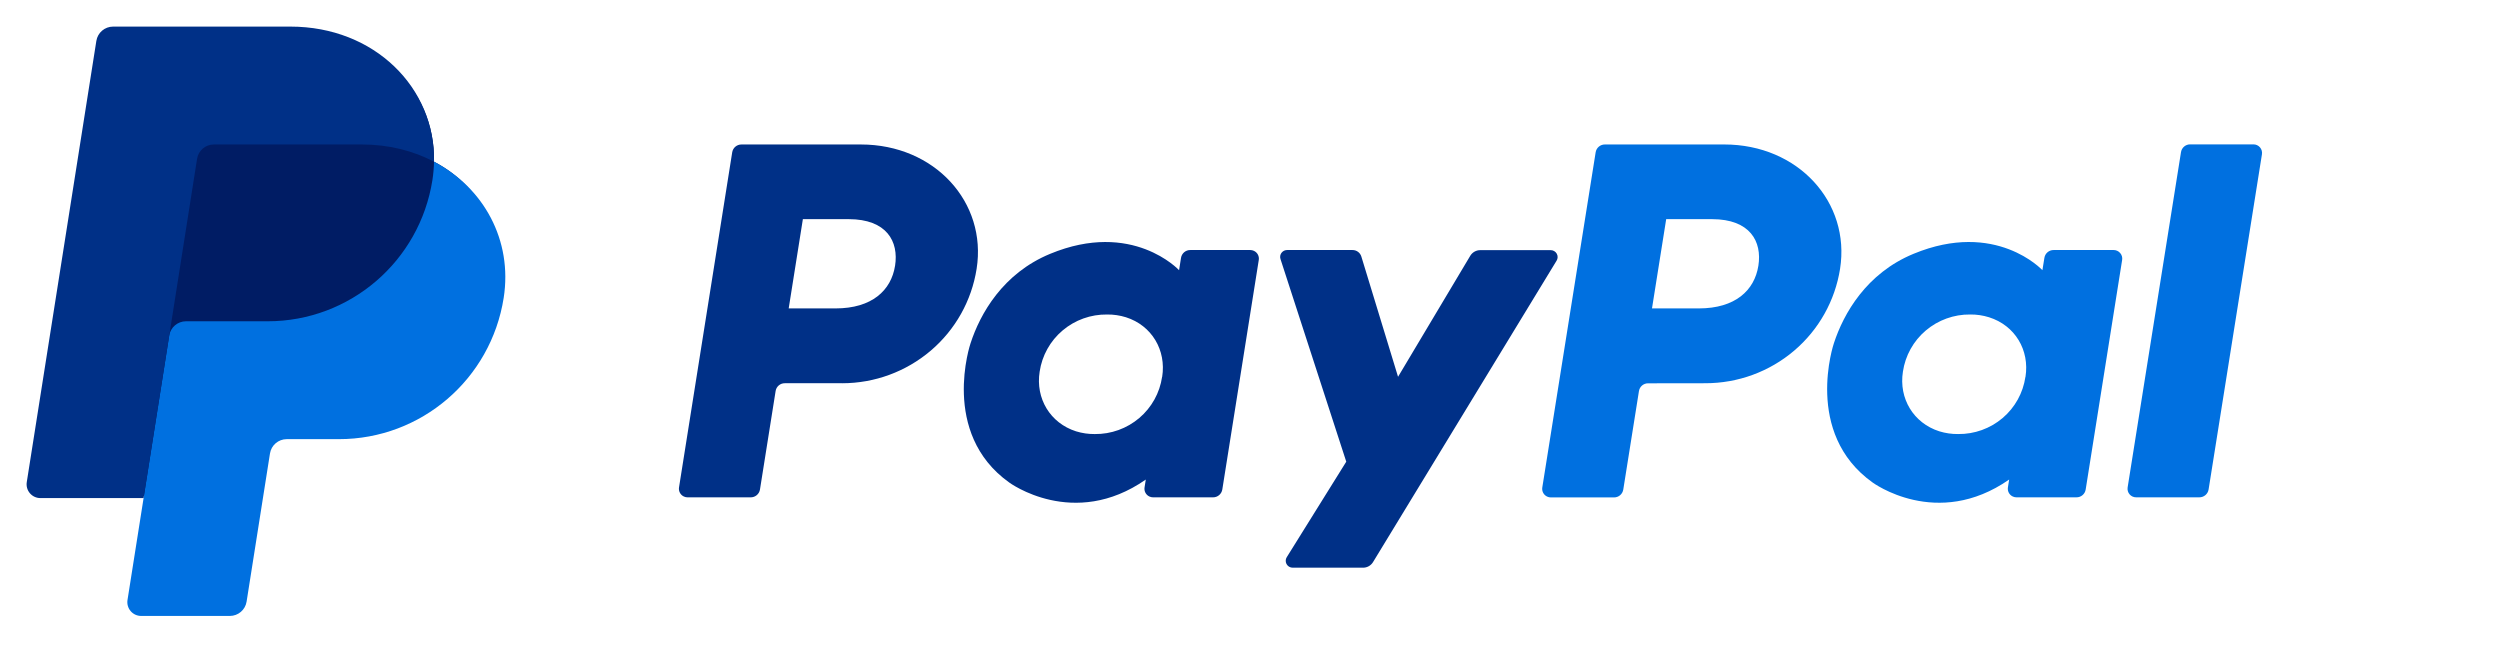
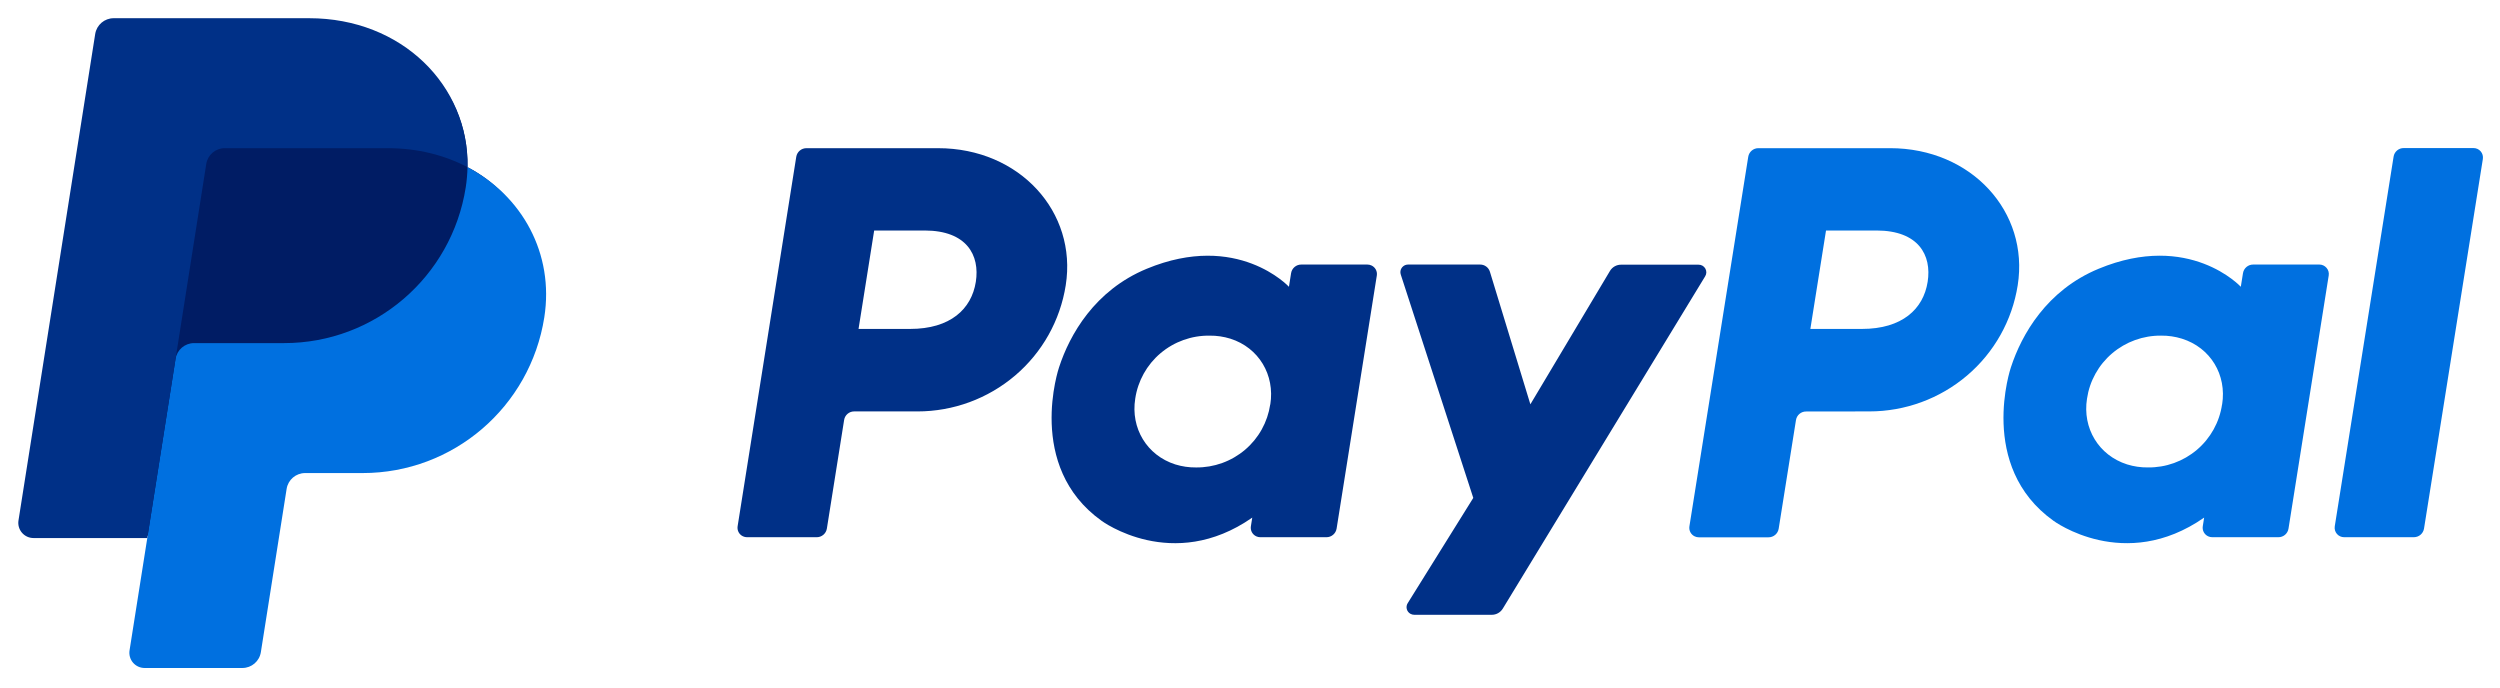
- <svg xmlns="http://www.w3.org/2000/svg" fill="none" width="188" height="49" viewBox="0 0 188 49">
+ <svg xmlns="http://www.w3.org/2000/svg" fill="none" width="170.516" height="46.861" viewBox="0.752 0.758 170.516 46.861">
  <path fill="#0070E0" d="M164.01 11.446l-4.012 25.207a.643.643 0 0 0 .642.746h4.748a.701.701 0 0 0 .698-.589l4.012-25.207a.643.643 0 0 0-.642-.746h-4.748a.692.692 0 0 0-.698.589zm-5.07 7.356h-4.505a.699.699 0 0 0-.697.588l-.149.928s-3.499-3.794-9.694-1.23c-3.554 1.468-5.26 4.501-5.986 6.723 0 0-2.304 6.753 2.907 10.47 0 0 4.832 3.575 10.273-.22l-.094.592a.644.644 0 0 0 .37.686c.085.04.178.06.272.06h4.508a.692.692 0 0 0 .698-.589l2.742-17.262a.632.632 0 0 0-.149-.521.643.643 0 0 0-.496-.226zm-6.629 9.54a5.005 5.005 0 0 1-1.715 3.095 5.073 5.073 0 0 1-3.345 1.203 4.602 4.602 0 0 1-1.416-.206c-1.945-.62-3.055-2.474-2.736-4.484a5.01 5.01 0 0 1 1.717-3.093 5.08 5.08 0 0 1 3.343-1.207 4.6 4.6 0 0 1 1.416.208c1.957.616 3.062 2.473 2.741 4.485h-.005zm-24.056.477c2.443 0 4.806-.868 6.662-2.446a10.147 10.147 0 0 0 3.456-6.158c.789-4.993-3.14-9.351-8.71-9.351h-8.973a.699.699 0 0 0-.697.589L115.98 36.66a.644.644 0 0 0 .37.686c.086.04.178.06.272.06h4.751a.699.699 0 0 0 .697-.589l1.178-7.402a.692.692 0 0 1 .698-.59l4.309-.006zm3.974-8.831c-.293 1.846-1.731 3.205-4.482 3.205h-3.517l1.068-6.713h3.454c2.844.005 3.77 1.67 3.477 3.513v-.005z" />
  <path fill="#003087" d="M110.567 19.23l-5.434 9.105-2.758-9.038a.694.694 0 0 0-.672-.495h-4.904a.526.526 0 0 0-.527.446.515.515 0 0 0 .025.247l4.942 15.224-4.47 7.174a.516.516 0 0 0 .18.728.527.527 0 0 0 .269.07h5.282a.876.876 0 0 0 .751-.42l13.804-22.667a.512.512 0 0 0 .011-.53.524.524 0 0 0-.463-.263h-5.28a.877.877 0 0 0-.756.419zm-16.548-.428H89.51a.7.7 0 0 0-.698.59l-.146.927s-3.502-3.794-9.697-1.23c-3.553 1.468-5.26 4.501-5.983 6.723 0 0-2.306 6.753 2.904 10.47 0 0 4.833 3.575 10.274-.22l-.094.592a.642.642 0 0 0 .37.686c.085.04.178.06.272.06h4.508a.701.701 0 0 0 .697-.589l2.743-17.262a.642.642 0 0 0-.37-.687.655.655 0 0 0-.272-.06zm-6.63 9.542a5.011 5.011 0 0 1-1.716 3.091 5.082 5.082 0 0 1-3.343 1.206 4.605 4.605 0 0 1-1.414-.206c-1.944-.62-3.053-2.474-2.734-4.485a5.011 5.011 0 0 1 1.723-3.098 5.082 5.082 0 0 1 3.353-1.201c.48-.005.959.065 1.417.208 1.937.616 3.04 2.472 2.72 4.485h-.005zm-24.055.476a10.284 10.284 0 0 0 6.656-2.449 10.144 10.144 0 0 0 3.452-6.156c.79-4.992-3.14-9.35-8.708-9.35H55.76a.7.7 0 0 0-.698.588l-4 25.2a.642.642 0 0 0 .37.687c.085.039.178.06.272.06h4.748a.7.7 0 0 0 .698-.59l1.176-7.402a.692.692 0 0 1 .698-.589h4.31zm3.974-8.832c-.293 1.846-1.73 3.205-4.481 3.205H59.31l1.066-6.713h3.454c2.845.005 3.77 1.671 3.478 3.513v-.005z" />
  <path fill="#001C64" d="M32.639 12.16c.107-5.566-4.484-9.836-10.797-9.836H8.784a1.277 1.277 0 0 0-1.262 1.078L2.29 36.095a1.038 1.038 0 0 0 1.025 1.2h7.736l-1.209 7.57a1.038 1.038 0 0 0 1.025 1.2h6.302c.304 0 .575-.109.807-.306.23-.198.268-.471.316-.772l1.85-10.884c.047-.3.2-.69.431-.888.231-.198.433-.306.738-.306h3.856c6.183 0 11.428-4.395 12.387-10.507.679-4.338-1.181-8.286-4.915-10.243z" />
  <path fill="#0070E0" d="M12.725 25.238l-1.927 12.218-1.21 7.664a1.038 1.038 0 0 0 1.026 1.199h6.67a1.276 1.276 0 0 0 1.26-1.078l1.758-11.139a1.277 1.277 0 0 1 1.261-1.078h3.926c6.183 0 11.428-4.51 12.388-10.622.68-4.338-1.504-8.286-5.238-10.243-.01.462-.05.923-.121 1.38-.959 6.11-6.206 10.621-12.387 10.621h-6.145a1.278 1.278 0 0 0-1.261 1.079" />
  <path fill="#003087" d="M10.797 37.456h-7.76a1.037 1.037 0 0 1-1.024-1.2L7.245 3.078A1.277 1.277 0 0 1 8.506 2h13.336c6.313 0 10.904 4.594 10.797 10.159-1.571-.824-3.417-1.295-5.439-1.295H16.082a1.277 1.277 0 0 0-1.262 1.078l-2.094 13.296-1.93 12.218z" />
</svg>
